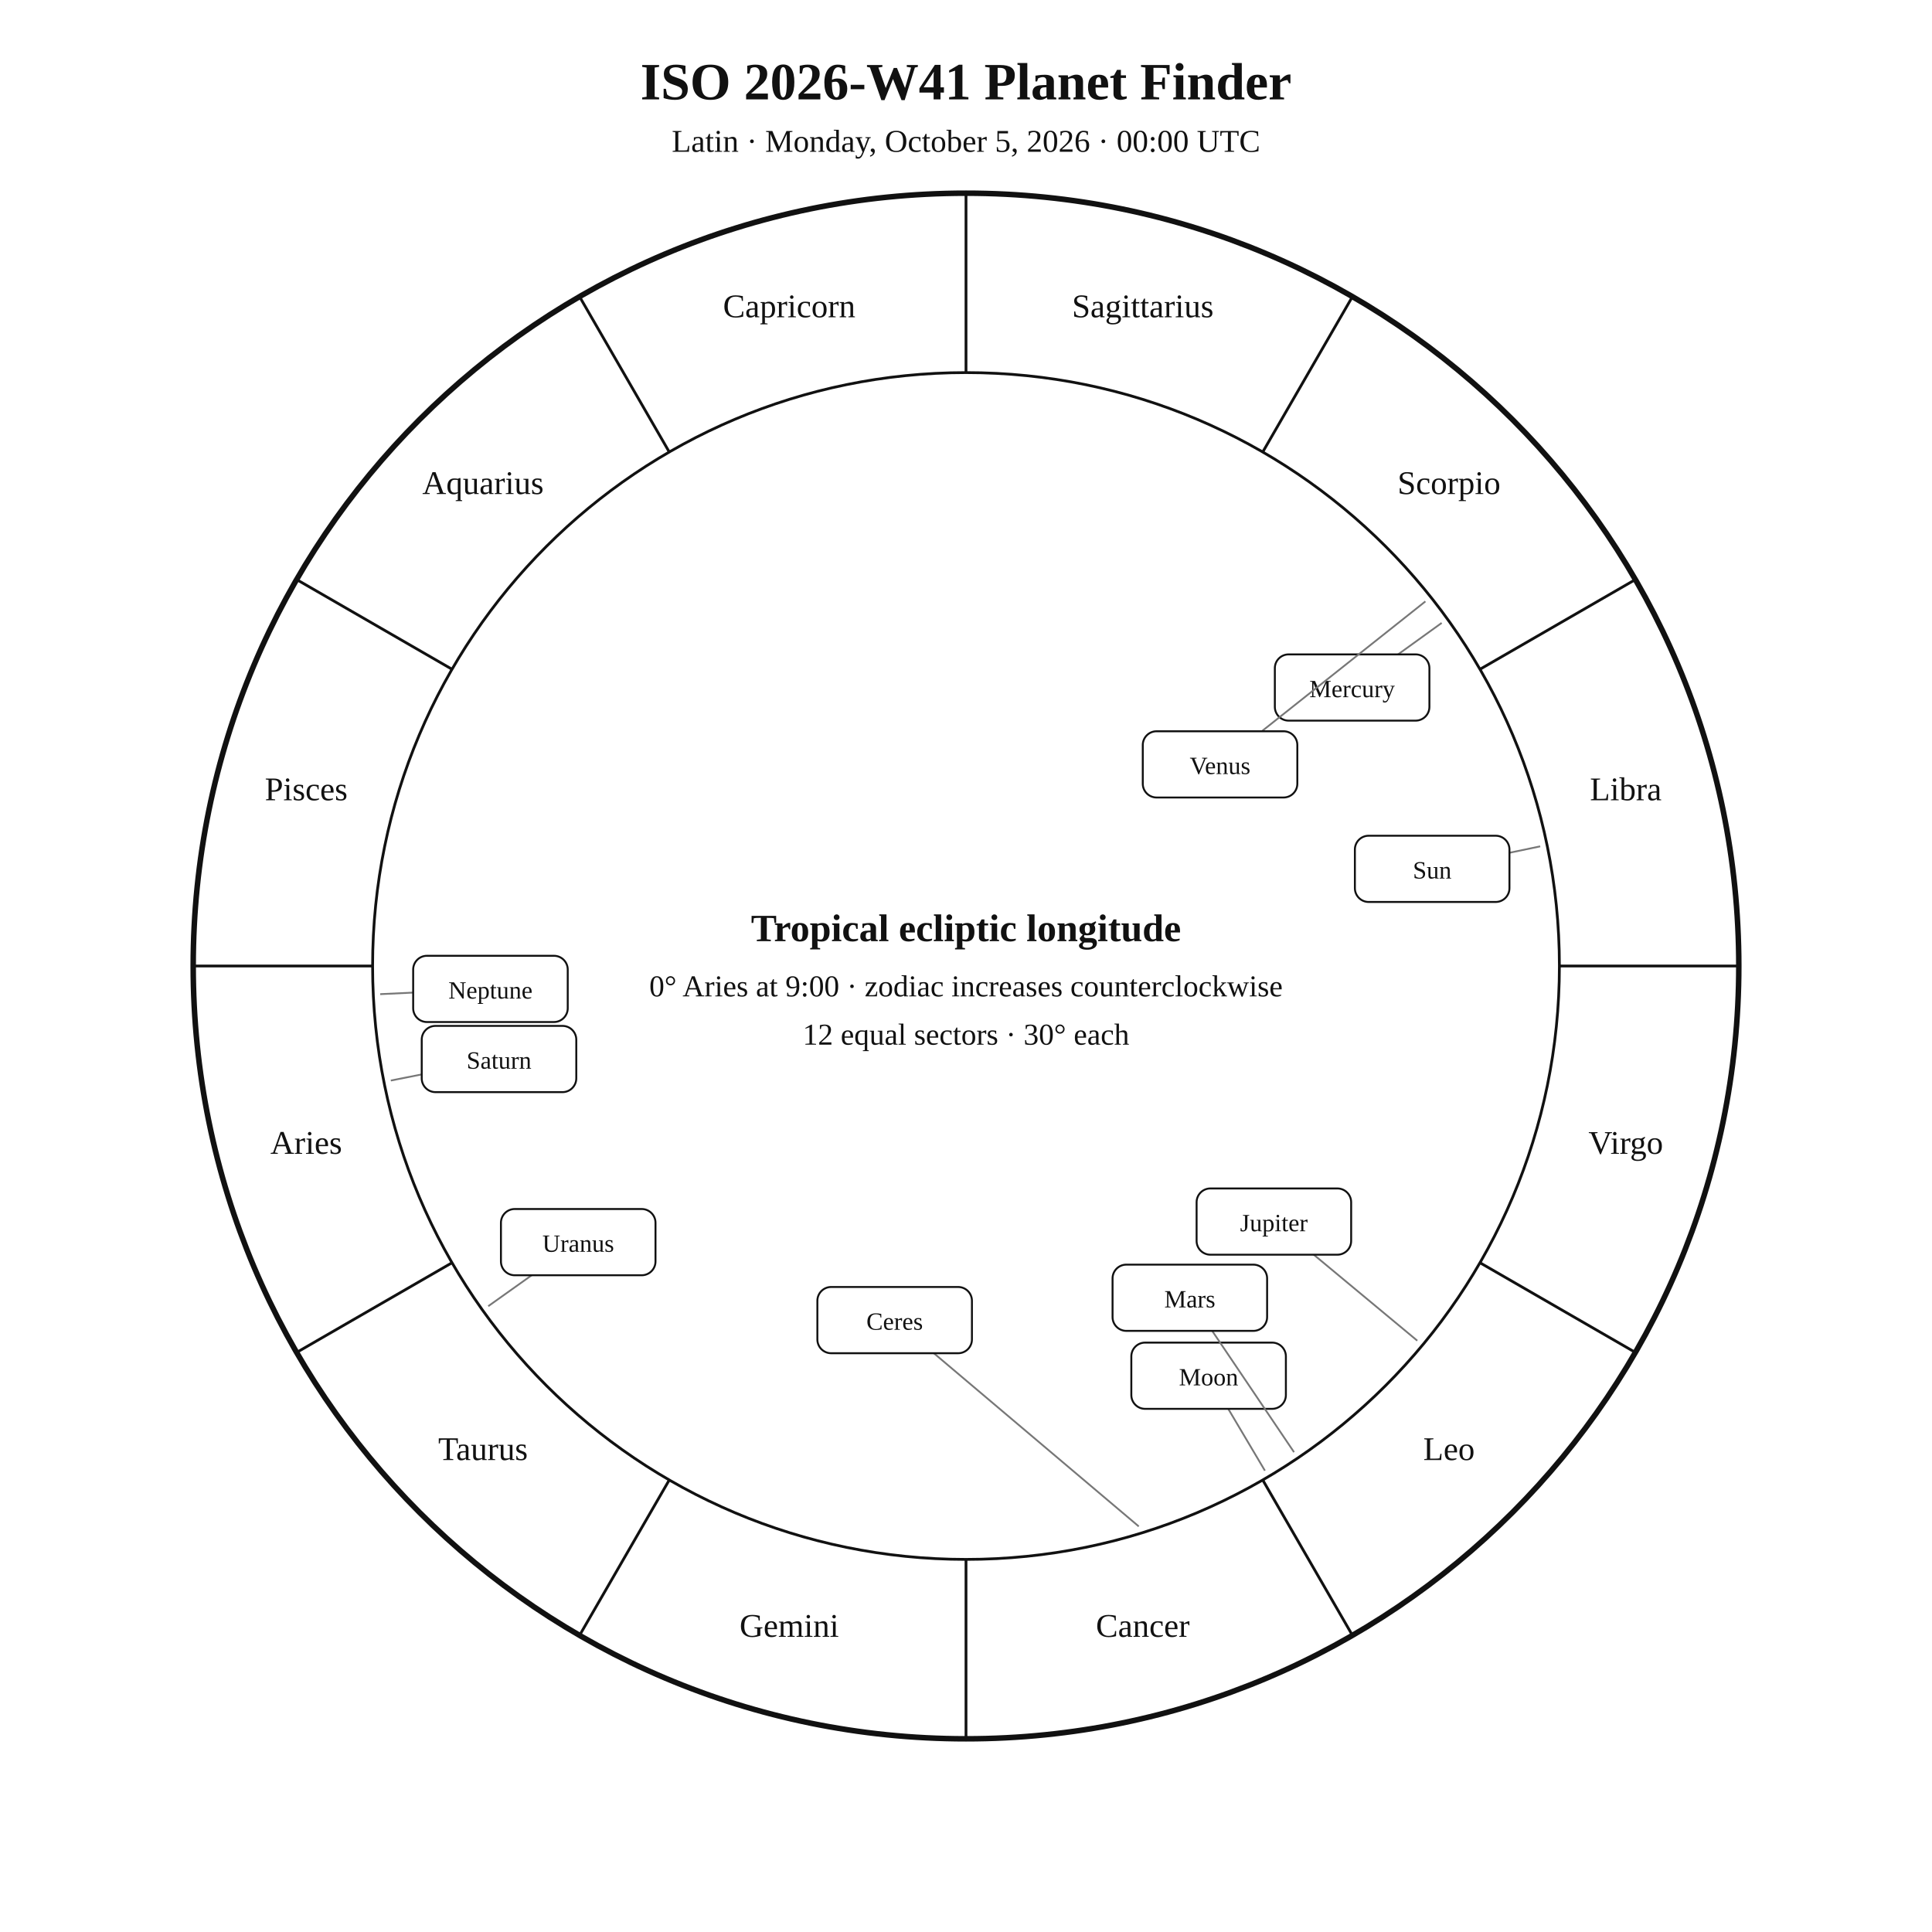
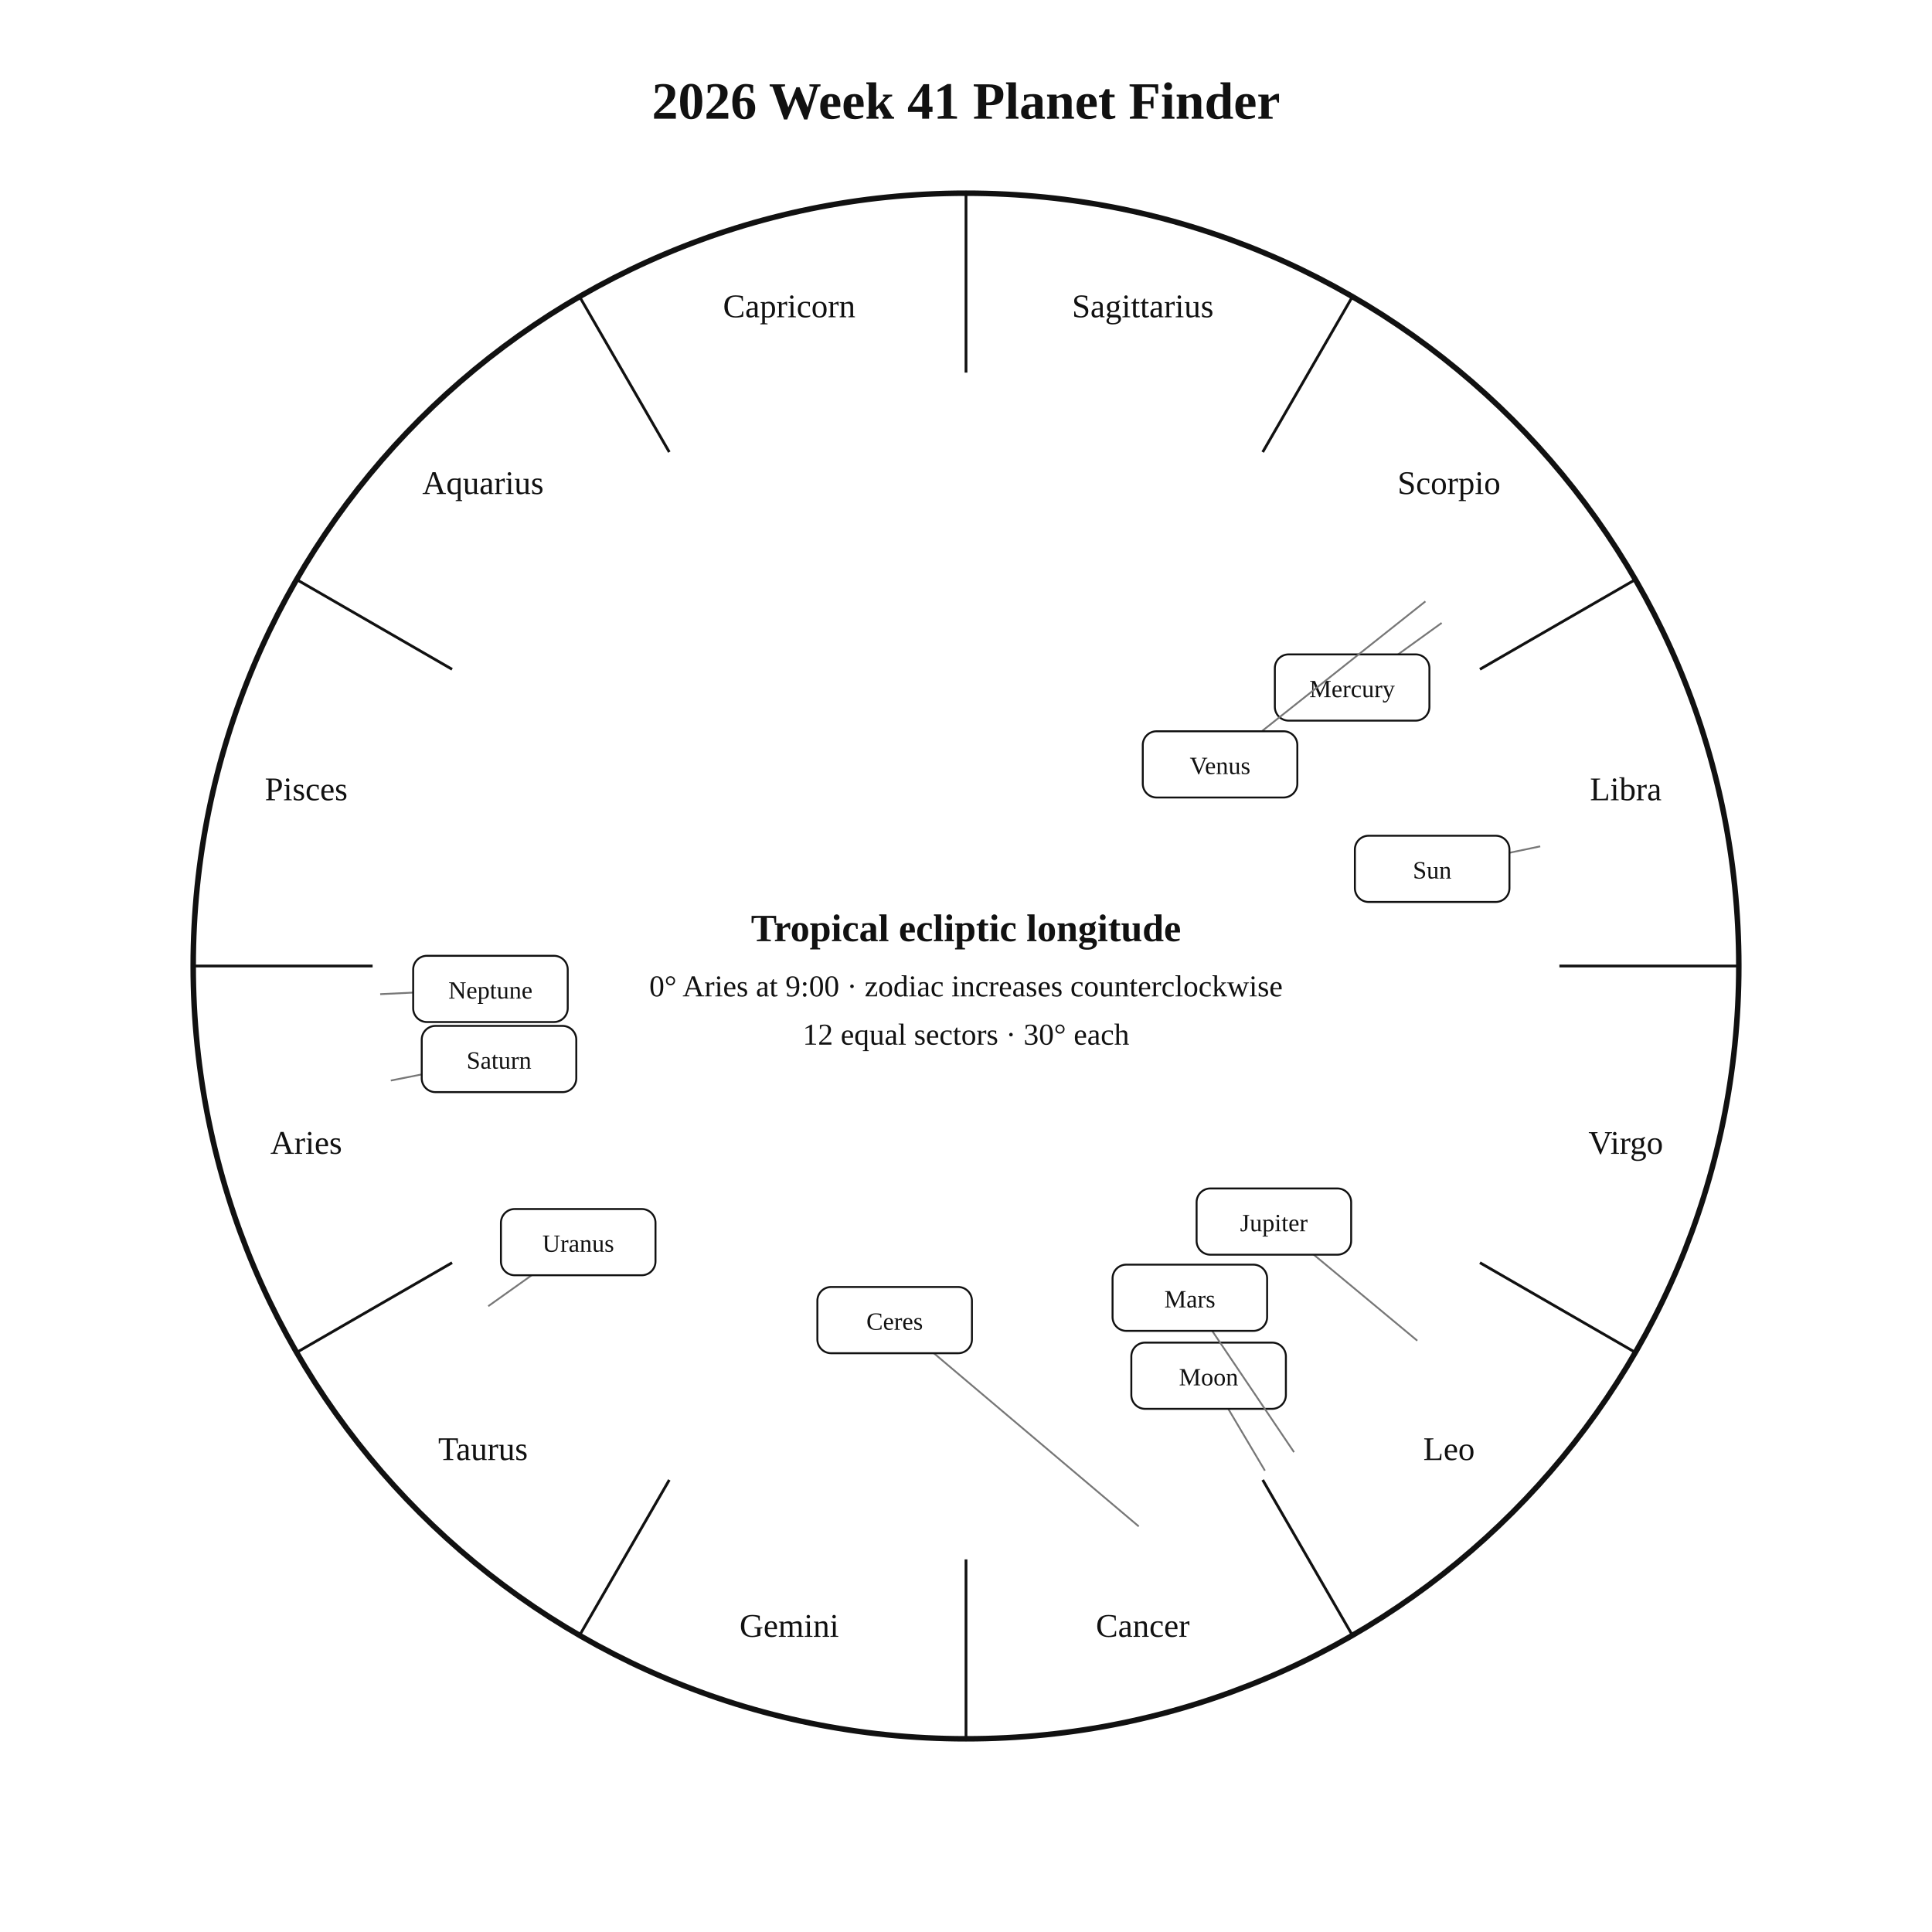
<svg xmlns="http://www.w3.org/2000/svg" viewBox="0 0 1400 1400">
  <rect width="1400" height="1400" fill="white" />
  <style>text{font-family:Georgia,"Times New Roman",serif;fill:#111}.sans{font-family:Arial,Helvetica,sans-serif}.z{fill:#111!important;color:#111!important;-webkit-text-fill-color:#111!important}</style>
-   <text x="700" y="72" text-anchor="middle" font-size="38" font-weight="700">ISO 2026-W41 Planet Finder</text>
-   <text x="700" y="110" text-anchor="middle" font-size="23">Latin · Monday, October 5, 2026 · 00:00 UTC</text>
+   <text x="700" y="86" text-anchor="middle" font-size="38" font-weight="700">2026 Week 41 Planet Finder</text>
  <circle cx="700" cy="700" r="560" fill="none" stroke="#111" stroke-width="4" />
-   <circle cx="700" cy="700" r="430" fill="none" stroke="#111" stroke-width="2" />
  <line x1="270.0" y1="700.0" x2="140.0" y2="700.0" stroke="#111" stroke-width="2" />
  <line x1="327.6" y1="915.0" x2="215.0" y2="980.0" stroke="#111" stroke-width="2" />
  <line x1="485.0" y1="1072.4" x2="420.0" y2="1185.0" stroke="#111" stroke-width="2" />
  <line x1="700.0" y1="1130.0" x2="700.0" y2="1260.0" stroke="#111" stroke-width="2" />
  <line x1="915.0" y1="1072.4" x2="980.0" y2="1185.0" stroke="#111" stroke-width="2" />
  <line x1="1072.4" y1="915.0" x2="1185.0" y2="980.0" stroke="#111" stroke-width="2" />
  <line x1="1130.0" y1="700.0" x2="1260.0" y2="700.0" stroke="#111" stroke-width="2" />
  <line x1="1072.4" y1="485.0" x2="1185.0" y2="420.0" stroke="#111" stroke-width="2" />
  <line x1="915.0" y1="327.6" x2="980.0" y2="215.0" stroke="#111" stroke-width="2" />
  <line x1="700.0" y1="270.0" x2="700.0" y2="140.0" stroke="#111" stroke-width="2" />
  <line x1="485.0" y1="327.6" x2="420.0" y2="215.0" stroke="#111" stroke-width="2" />
  <line x1="327.6" y1="485.0" x2="215.0" y2="420.0" stroke="#111" stroke-width="2" />
  <text class="z" x="221.9" y="836.1" text-anchor="middle" font-size="24">Aries</text>
  <text class="z" x="350.0" y="1058.0" text-anchor="middle" font-size="24">Taurus</text>
  <text class="z" x="571.9" y="1186.1" text-anchor="middle" font-size="24">Gemini</text>
  <text class="z" x="828.1" y="1186.1" text-anchor="middle" font-size="24">Cancer</text>
  <text class="z" x="1050.0" y="1058.0" text-anchor="middle" font-size="24">Leo</text>
  <text class="z" x="1178.1" y="836.1" text-anchor="middle" font-size="24">Virgo</text>
  <text class="z" x="1178.1" y="579.9" text-anchor="middle" font-size="24">Libra</text>
  <text class="z" x="1050.0" y="358.0" text-anchor="middle" font-size="24">Scorpio</text>
  <text class="z" x="828.1" y="229.9" text-anchor="middle" font-size="24">Sagittarius</text>
  <text class="z" x="571.9" y="229.9" text-anchor="middle" font-size="24">Capricorn</text>
  <text class="z" x="350.0" y="358.0" text-anchor="middle" font-size="24">Aquarius</text>
  <text class="z" x="221.9" y="579.9" text-anchor="middle" font-size="24">Pisces</text>
  <line x1="1116.1" y1="613.3" x2="1037.8" y2="629.6" stroke="#777" stroke-width="1.3" />
  <rect x="981.8" y="605.6" width="112.0" height="48" rx="10" fill="white" stroke="#111" stroke-width="1.4" />
  <text x="1037.8" y="636.6" text-anchor="middle" font-size="18">Sun</text>
  <line x1="916.6" y1="1065.7" x2="875.8" y2="996.9" stroke="#777" stroke-width="1.3" />
  <rect x="819.8" y="972.9" width="112.0" height="48" rx="10" fill="white" stroke="#111" stroke-width="1.4" />
  <text x="875.8" y="1003.9" text-anchor="middle" font-size="18">Moon</text>
  <line x1="1044.7" y1="451.4" x2="979.8" y2="498.2" stroke="#777" stroke-width="1.3" />
  <rect x="923.8" y="474.2" width="112.0" height="48" rx="10" fill="white" stroke="#111" stroke-width="1.4" />
  <text x="979.8" y="505.2" text-anchor="middle" font-size="18">Mercury</text>
  <line x1="1032.9" y1="435.8" x2="884.1" y2="553.9" stroke="#777" stroke-width="1.3" />
  <rect x="828.1" y="529.9" width="112.0" height="48" rx="10" fill="white" stroke="#111" stroke-width="1.4" />
  <text x="884.1" y="560.9" text-anchor="middle" font-size="18">Venus</text>
  <line x1="937.7" y1="1052.3" x2="862.2" y2="940.4" stroke="#777" stroke-width="1.3" />
  <rect x="806.2" y="916.4" width="112.0" height="48" rx="10" fill="white" stroke="#111" stroke-width="1.4" />
  <text x="862.2" y="947.4" text-anchor="middle" font-size="18">Mars</text>
  <line x1="1027.0" y1="971.5" x2="923.1" y2="885.2" stroke="#777" stroke-width="1.3" />
  <rect x="867.1" y="861.2" width="112.0" height="48" rx="10" fill="white" stroke="#111" stroke-width="1.4" />
  <text x="923.1" y="892.2" text-anchor="middle" font-size="18">Jupiter</text>
  <line x1="283.2" y1="783.0" x2="361.6" y2="767.4" stroke="#777" stroke-width="1.3" />
  <rect x="305.6" y="743.4" width="112.0" height="48" rx="10" fill="white" stroke="#111" stroke-width="1.4" />
  <text x="361.6" y="774.4" text-anchor="middle" font-size="18">Saturn</text>
  <line x1="353.8" y1="946.5" x2="419.0" y2="900.1" stroke="#777" stroke-width="1.3" />
  <rect x="363.0" y="876.1" width="112.0" height="48" rx="10" fill="white" stroke="#111" stroke-width="1.4" />
  <text x="419.0" y="907.1" text-anchor="middle" font-size="18">Uranus</text>
  <line x1="275.5" y1="720.4" x2="355.4" y2="716.6" stroke="#777" stroke-width="1.3" />
  <rect x="299.4" y="692.6" width="112.0" height="48" rx="10" fill="white" stroke="#111" stroke-width="1.4" />
  <text x="355.4" y="723.6" text-anchor="middle" font-size="18">Neptune</text>
  <line x1="825.2" y1="1106.1" x2="648.3" y2="956.6" stroke="#777" stroke-width="1.3" />
  <rect x="592.3" y="932.6" width="112.0" height="48" rx="10" fill="white" stroke="#111" stroke-width="1.4" />
  <text x="648.3" y="963.6" text-anchor="middle" font-size="18">Ceres</text>
  <text x="700" y="682" text-anchor="middle" font-size="28" font-weight="700">Tropical ecliptic longitude</text>
  <text x="700" y="722" text-anchor="middle" font-size="22">0° Aries at 9:00 · zodiac increases counterclockwise</text>
  <text x="700" y="757" text-anchor="middle" font-size="22">12 equal sectors · 30° each</text>
</svg>
